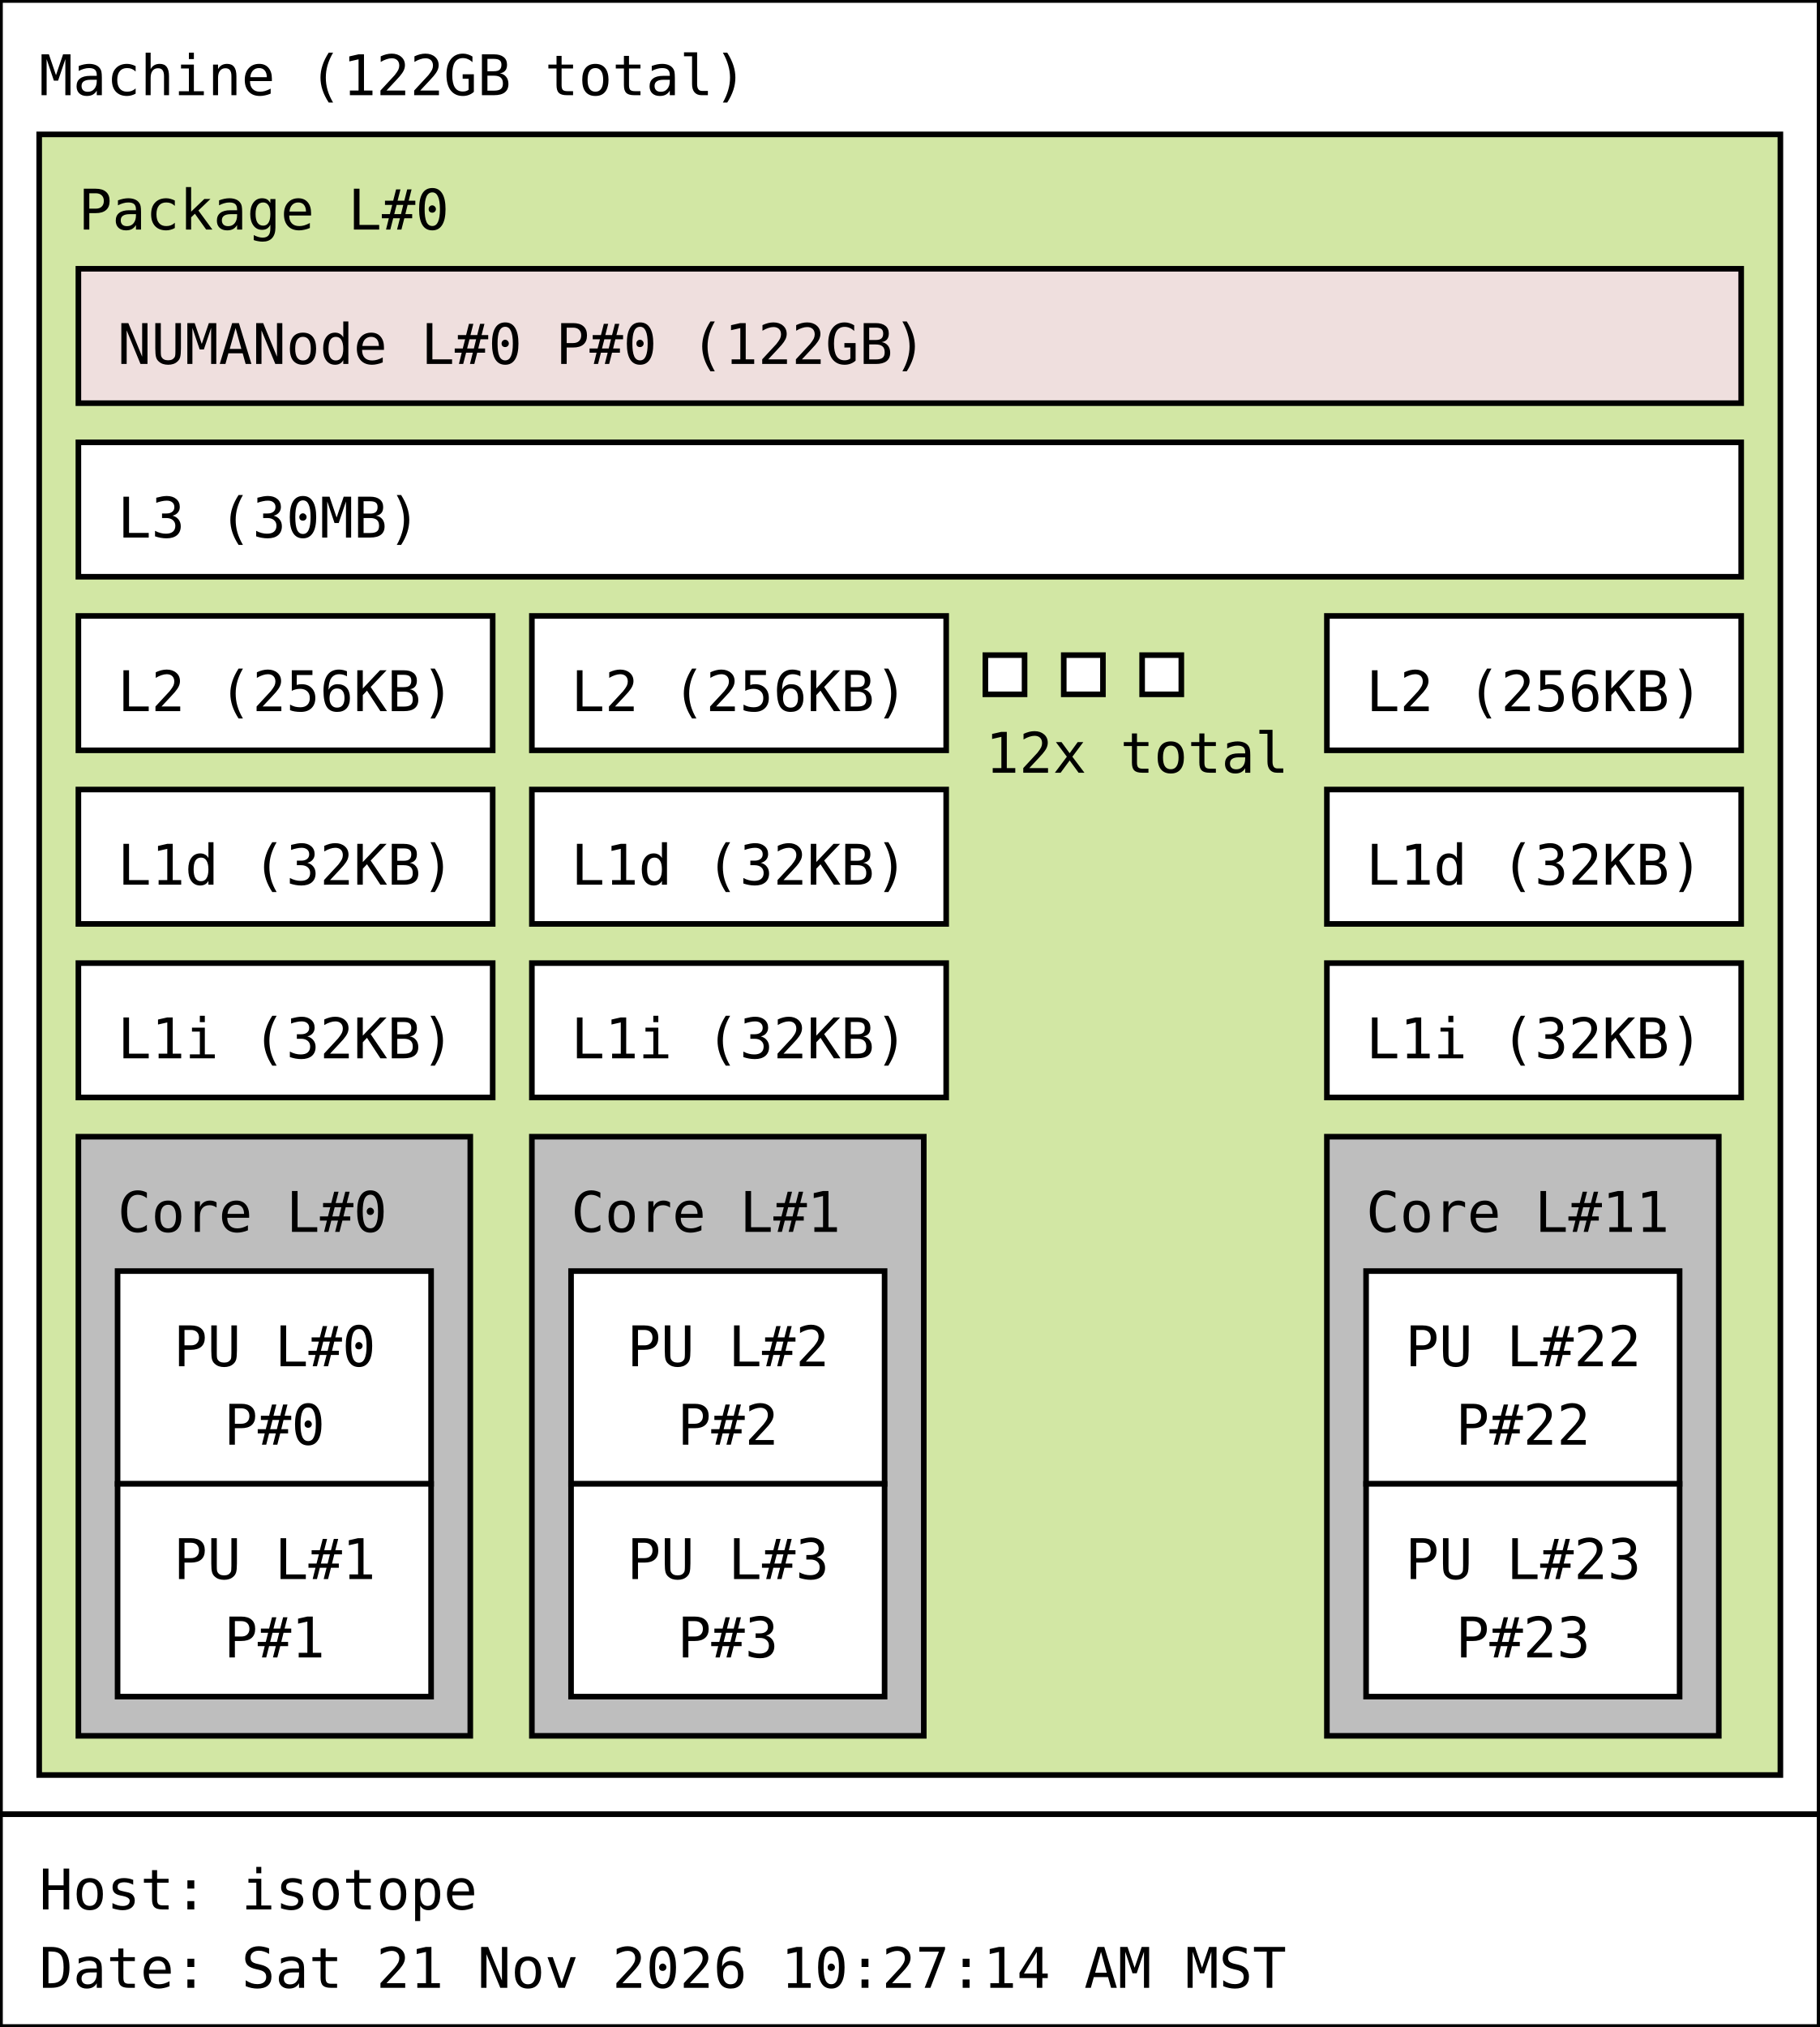
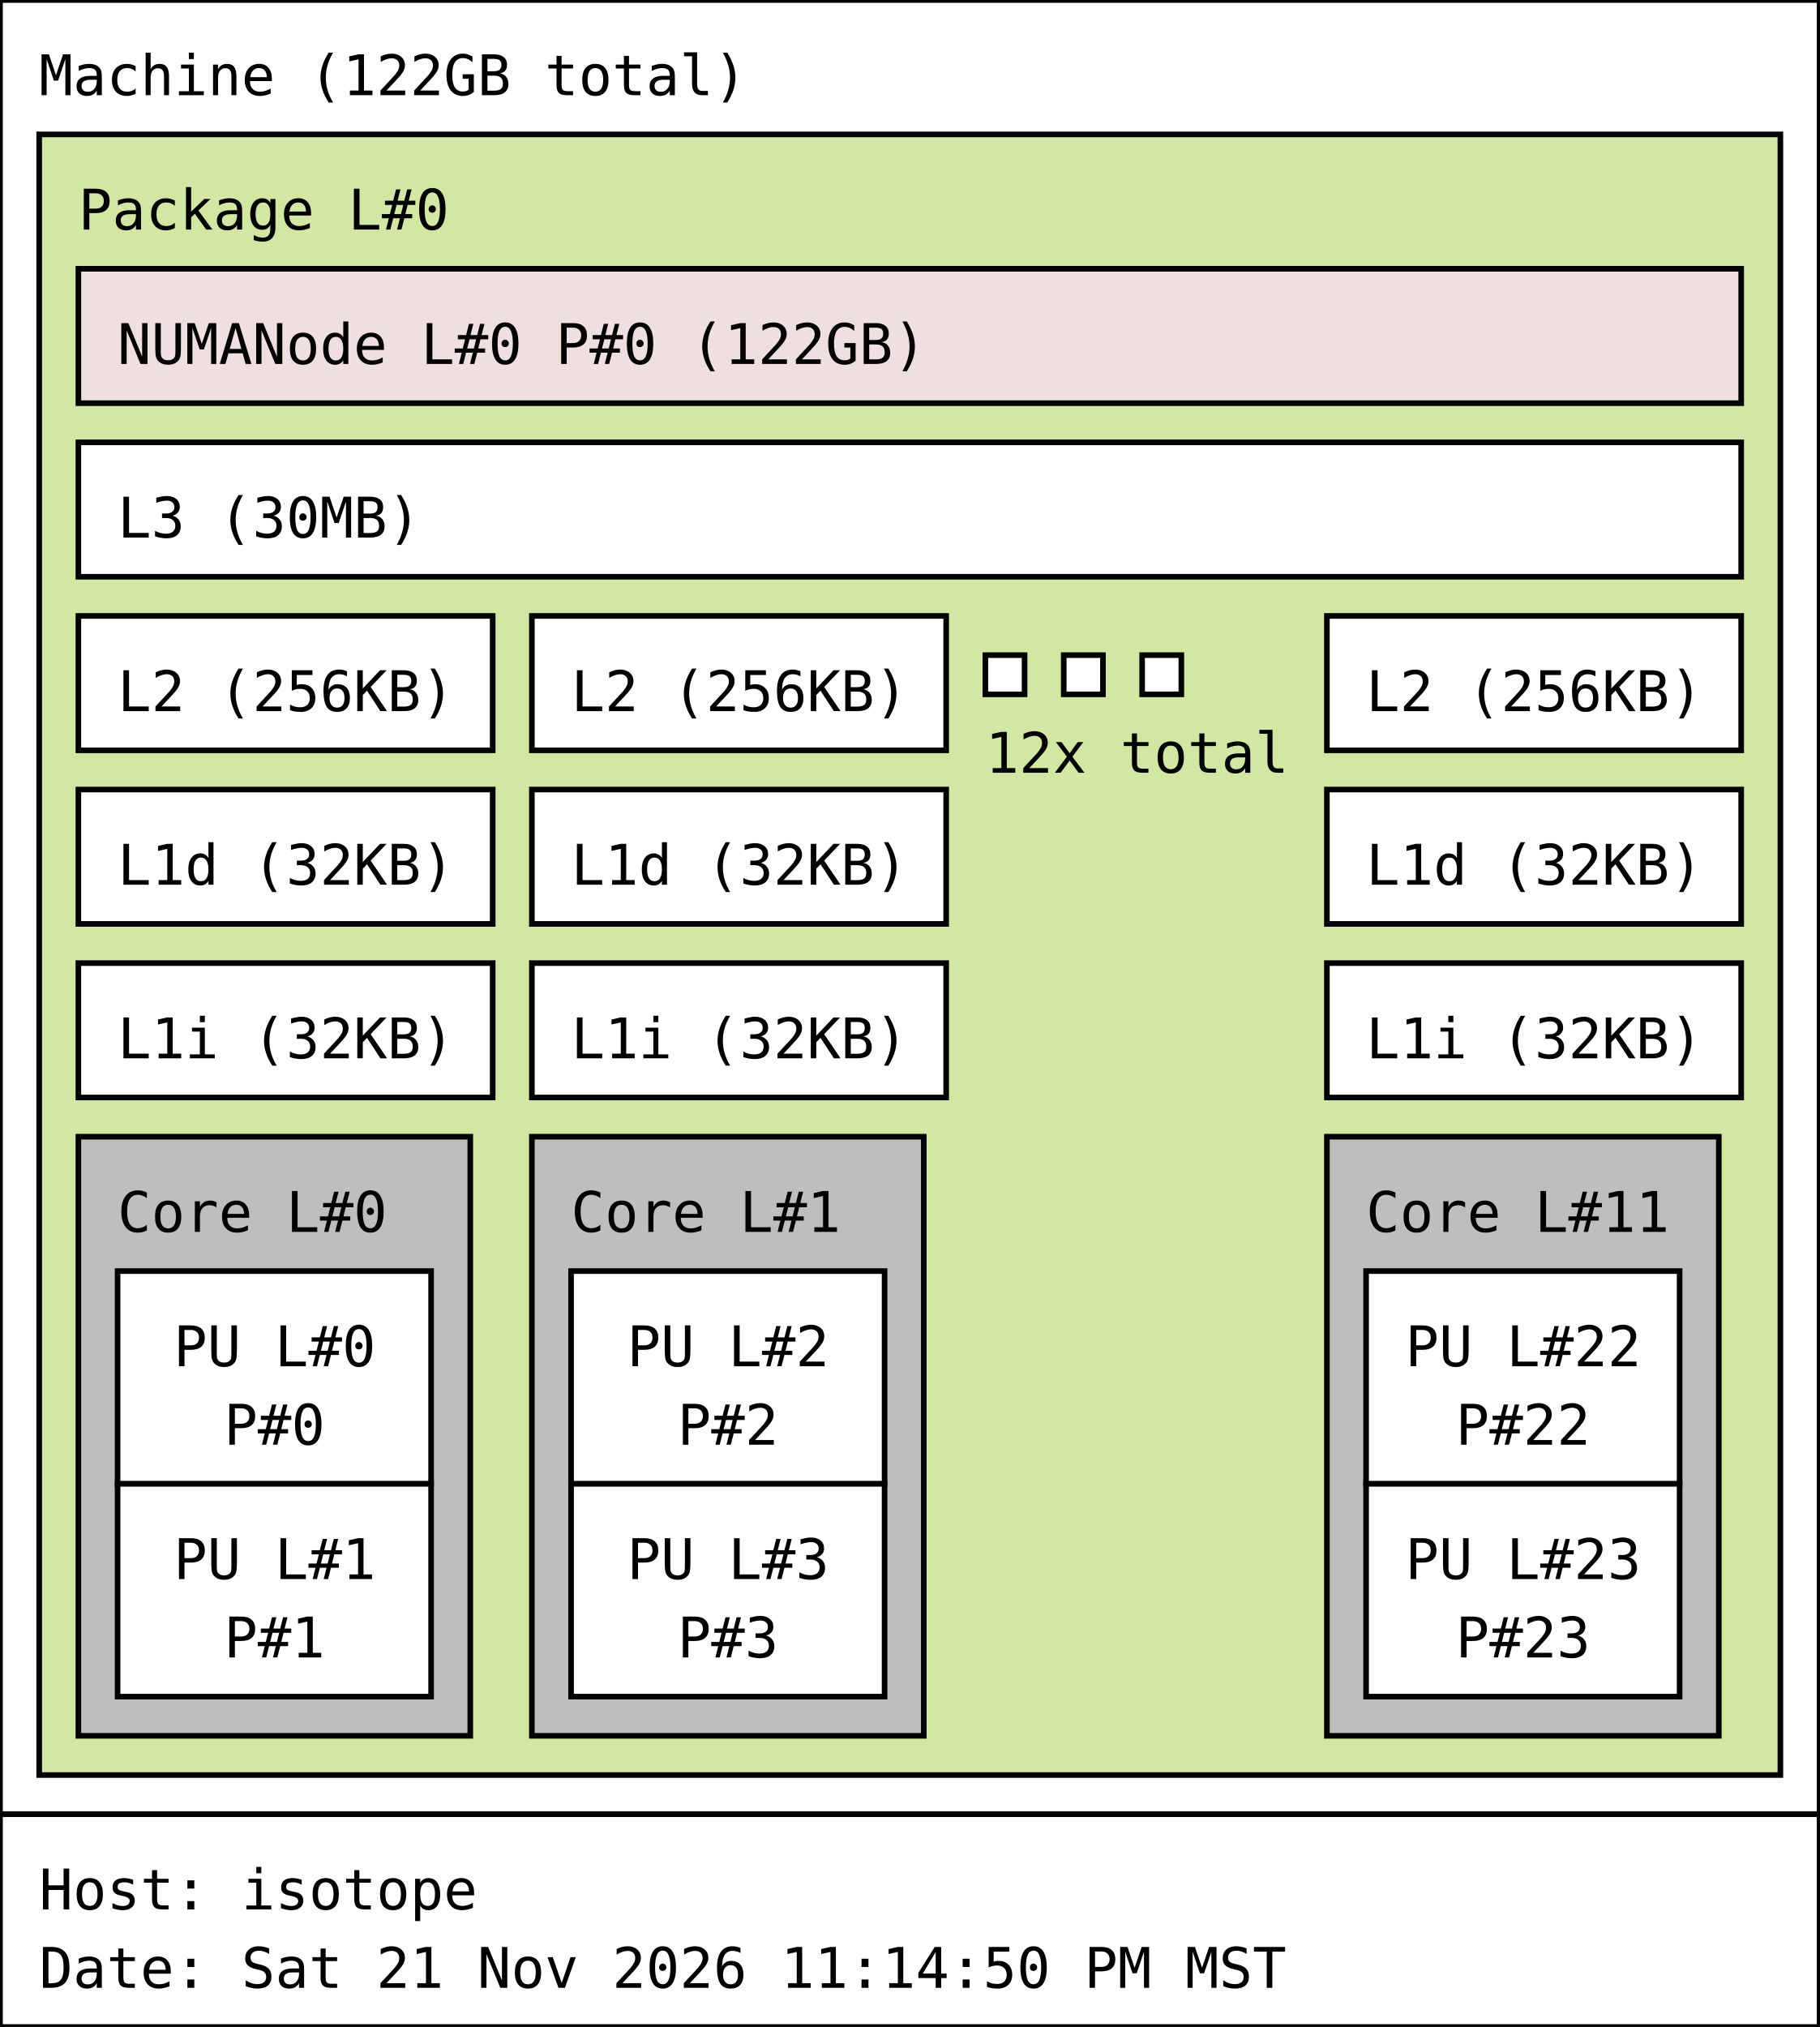
<svg xmlns="http://www.w3.org/2000/svg" width="325px" height="362px" viewBox="0 0 325px 362px" version="1.1">
  <rect id="Machine_0_rect" class="Machine" x="0" y="0" width="325" height="324" fill="rgb(255,255,255)" stroke="rgb(0,0,0)" stroke-width="1" />
  <text id="Machine_0_text" class="Machine" font-family="Monospace" x="7" y="17" fill="rgb(0,0,0)" font-size="10px">Machine (122GB total)</text>
  <rect id="Package_0_rect" class="Package" x="7" y="24" width="311" height="293" fill="rgb(210,231,164)" stroke="rgb(0,0,0)" stroke-width="1" />
  <text id="Package_0_text" class="Package" font-family="Monospace" x="14" y="41" fill="rgb(0,0,0)" font-size="10px">Package L#0</text>
  <rect id="L3_0_rect" class="L3" x="14" y="79" width="297" height="24" fill="rgb(255,255,255)" stroke="rgb(0,0,0)" stroke-width="1" />
  <text id="L3_0_text" class="L3" font-family="Monospace" x="21" y="96" fill="rgb(0,0,0)" font-size="10px">L3 (30MB)</text>
  <rect id="L2_0_rect" class="L2" x="14" y="110" width="74" height="24" fill="rgb(255,255,255)" stroke="rgb(0,0,0)" stroke-width="1" />
  <text id="L2_0_text" class="L2" font-family="Monospace" x="21" y="127" fill="rgb(0,0,0)" font-size="10px">L2 (256KB)</text>
  <rect id="L1d_0_rect" class="L1d" x="14" y="141" width="74" height="24" fill="rgb(255,255,255)" stroke="rgb(0,0,0)" stroke-width="1" />
  <text id="L1d_0_text" class="L1d" font-family="Monospace" x="21" y="158" fill="rgb(0,0,0)" font-size="10px">L1d (32KB)</text>
  <rect id="L1i_0_rect" class="L1i" x="14" y="172" width="74" height="24" fill="rgb(255,255,255)" stroke="rgb(0,0,0)" stroke-width="1" />
  <text id="L1i_0_text" class="L1i" font-family="Monospace" x="21" y="189" fill="rgb(0,0,0)" font-size="10px">L1i (32KB)</text>
  <rect id="Core_0_rect" class="Core" x="14" y="203" width="70" height="107" fill="rgb(190,190,190)" stroke="rgb(0,0,0)" stroke-width="1" />
  <text id="Core_0_text" class="Core" font-family="Monospace" x="21" y="220" fill="rgb(0,0,0)" font-size="10px">Core L#0</text>
  <rect id="PU_0_rect" class="PU" x="21" y="227" width="56" height="38" fill="rgb(255,255,255)" stroke="rgb(0,0,0)" stroke-width="1" />
  <text id="PU_0_text" class="PU" font-family="Monospace" x="31" y="244" fill="rgb(0,0,0)" font-size="10px">PU L#0</text>
  <text id="PU_0_text_1" class="PU" font-family="Monospace" x="40" y="258" fill="rgb(0,0,0)" font-size="10px">P#0</text>
  <rect id="PU_1_rect" class="PU" x="21" y="265" width="56" height="38" fill="rgb(255,255,255)" stroke="rgb(0,0,0)" stroke-width="1" />
  <text id="PU_1_text" class="PU" font-family="Monospace" x="31" y="282" fill="rgb(0,0,0)" font-size="10px">PU L#1</text>
  <text id="PU_1_text_1" class="PU" font-family="Monospace" x="40" y="296" fill="rgb(0,0,0)" font-size="10px">P#1</text>
  <rect id="L2_1_rect" class="L2" x="95" y="110" width="74" height="24" fill="rgb(255,255,255)" stroke="rgb(0,0,0)" stroke-width="1" />
  <text id="L2_1_text" class="L2" font-family="Monospace" x="102" y="127" fill="rgb(0,0,0)" font-size="10px">L2 (256KB)</text>
  <rect id="L1d_1_rect" class="L1d" x="95" y="141" width="74" height="24" fill="rgb(255,255,255)" stroke="rgb(0,0,0)" stroke-width="1" />
  <text id="L1d_1_text" class="L1d" font-family="Monospace" x="102" y="158" fill="rgb(0,0,0)" font-size="10px">L1d (32KB)</text>
  <rect id="L1i_1_rect" class="L1i" x="95" y="172" width="74" height="24" fill="rgb(255,255,255)" stroke="rgb(0,0,0)" stroke-width="1" />
  <text id="L1i_1_text" class="L1i" font-family="Monospace" x="102" y="189" fill="rgb(0,0,0)" font-size="10px">L1i (32KB)</text>
  <rect id="Core_1_rect" class="Core" x="95" y="203" width="70" height="107" fill="rgb(190,190,190)" stroke="rgb(0,0,0)" stroke-width="1" />
  <text id="Core_1_text" class="Core" font-family="Monospace" x="102" y="220" fill="rgb(0,0,0)" font-size="10px">Core L#1</text>
  <rect id="PU_2_rect" class="PU" x="102" y="227" width="56" height="38" fill="rgb(255,255,255)" stroke="rgb(0,0,0)" stroke-width="1" />
  <text id="PU_2_text" class="PU" font-family="Monospace" x="112" y="244" fill="rgb(0,0,0)" font-size="10px">PU L#2</text>
  <text id="PU_2_text_1" class="PU" font-family="Monospace" x="121" y="258" fill="rgb(0,0,0)" font-size="10px">P#2</text>
  <rect id="PU_3_rect" class="PU" x="102" y="265" width="56" height="38" fill="rgb(255,255,255)" stroke="rgb(0,0,0)" stroke-width="1" />
  <text id="PU_3_text" class="PU" font-family="Monospace" x="112" y="282" fill="rgb(0,0,0)" font-size="10px">PU L#3</text>
  <text id="PU_3_text_1" class="PU" font-family="Monospace" x="121" y="296" fill="rgb(0,0,0)" font-size="10px">P#3</text>
  <rect id="L2_2_rect" class="L2" x="176" y="117" width="7" height="7" fill="rgb(255,255,255)" stroke="rgb(0,0,0)" stroke-width="1" />
  <rect id="L2_2_rect" class="L2" x="190" y="117" width="7" height="7" fill="rgb(255,255,255)" stroke="rgb(0,0,0)" stroke-width="1" />
  <rect id="L2_2_rect" class="L2" x="204" y="117" width="7" height="7" fill="rgb(255,255,255)" stroke="rgb(0,0,0)" stroke-width="1" />
  <text id="L2_2_text" class="L2" font-family="Monospace" x="176" y="138" fill="rgb(0,0,0)" font-size="10px">12x total</text>
  <rect id="L2_11_rect" class="L2" x="237" y="110" width="74" height="24" fill="rgb(255,255,255)" stroke="rgb(0,0,0)" stroke-width="1" />
  <text id="L2_11_text" class="L2" font-family="Monospace" x="244" y="127" fill="rgb(0,0,0)" font-size="10px">L2 (256KB)</text>
  <rect id="L1d_11_rect" class="L1d" x="237" y="141" width="74" height="24" fill="rgb(255,255,255)" stroke="rgb(0,0,0)" stroke-width="1" />
  <text id="L1d_11_text" class="L1d" font-family="Monospace" x="244" y="158" fill="rgb(0,0,0)" font-size="10px">L1d (32KB)</text>
  <rect id="L1i_11_rect" class="L1i" x="237" y="172" width="74" height="24" fill="rgb(255,255,255)" stroke="rgb(0,0,0)" stroke-width="1" />
  <text id="L1i_11_text" class="L1i" font-family="Monospace" x="244" y="189" fill="rgb(0,0,0)" font-size="10px">L1i (32KB)</text>
  <rect id="Core_11_rect" class="Core" x="237" y="203" width="70" height="107" fill="rgb(190,190,190)" stroke="rgb(0,0,0)" stroke-width="1" />
  <text id="Core_11_text" class="Core" font-family="Monospace" x="244" y="220" fill="rgb(0,0,0)" font-size="10px">Core L#11</text>
  <rect id="PU_22_rect" class="PU" x="244" y="227" width="56" height="38" fill="rgb(255,255,255)" stroke="rgb(0,0,0)" stroke-width="1" />
  <text id="PU_22_text" class="PU" font-family="Monospace" x="251" y="244" fill="rgb(0,0,0)" font-size="10px">PU L#22</text>
  <text id="PU_22_text_1" class="PU" font-family="Monospace" x="260" y="258" fill="rgb(0,0,0)" font-size="10px">P#22</text>
  <rect id="PU_23_rect" class="PU" x="244" y="265" width="56" height="38" fill="rgb(255,255,255)" stroke="rgb(0,0,0)" stroke-width="1" />
  <text id="PU_23_text" class="PU" font-family="Monospace" x="251" y="282" fill="rgb(0,0,0)" font-size="10px">PU L#23</text>
  <text id="PU_23_text_1" class="PU" font-family="Monospace" x="260" y="296" fill="rgb(0,0,0)" font-size="10px">P#23</text>
  <rect id="NUMANode_0_rect" class="NUMANode" x="14" y="48" width="297" height="24" fill="rgb(239,223,222)" stroke="rgb(0,0,0)" stroke-width="1" />
  <text id="NUMANode_0_text" class="NUMANode" font-family="Monospace" x="21" y="65" fill="rgb(0,0,0)" font-size="10px">NUMANode L#0 P#0 (122GB)</text>
  <rect id="anon_rect" x="0" y="324" width="325" height="38" fill="rgb(255,255,255)" stroke="rgb(0,0,0)" stroke-width="1" />
  <text id="anon_text" font-family="Monospace" x="7" y="341" fill="rgb(0,0,0)" font-size="10px">Host: isotope</text>
-   <text id="anon_text_1" font-family="Monospace" x="7" y="355" fill="rgb(0,0,0)" font-size="10px">Date: Sat 21 Nov 2026 10:27:14 AM MST</text>
+   <text id="anon_text_1" font-family="Monospace" x="7" y="355" fill="rgb(0,0,0)" font-size="10px">Date: Sat 21 Nov 2026 11:14:50 PM MST</text>
</svg>
